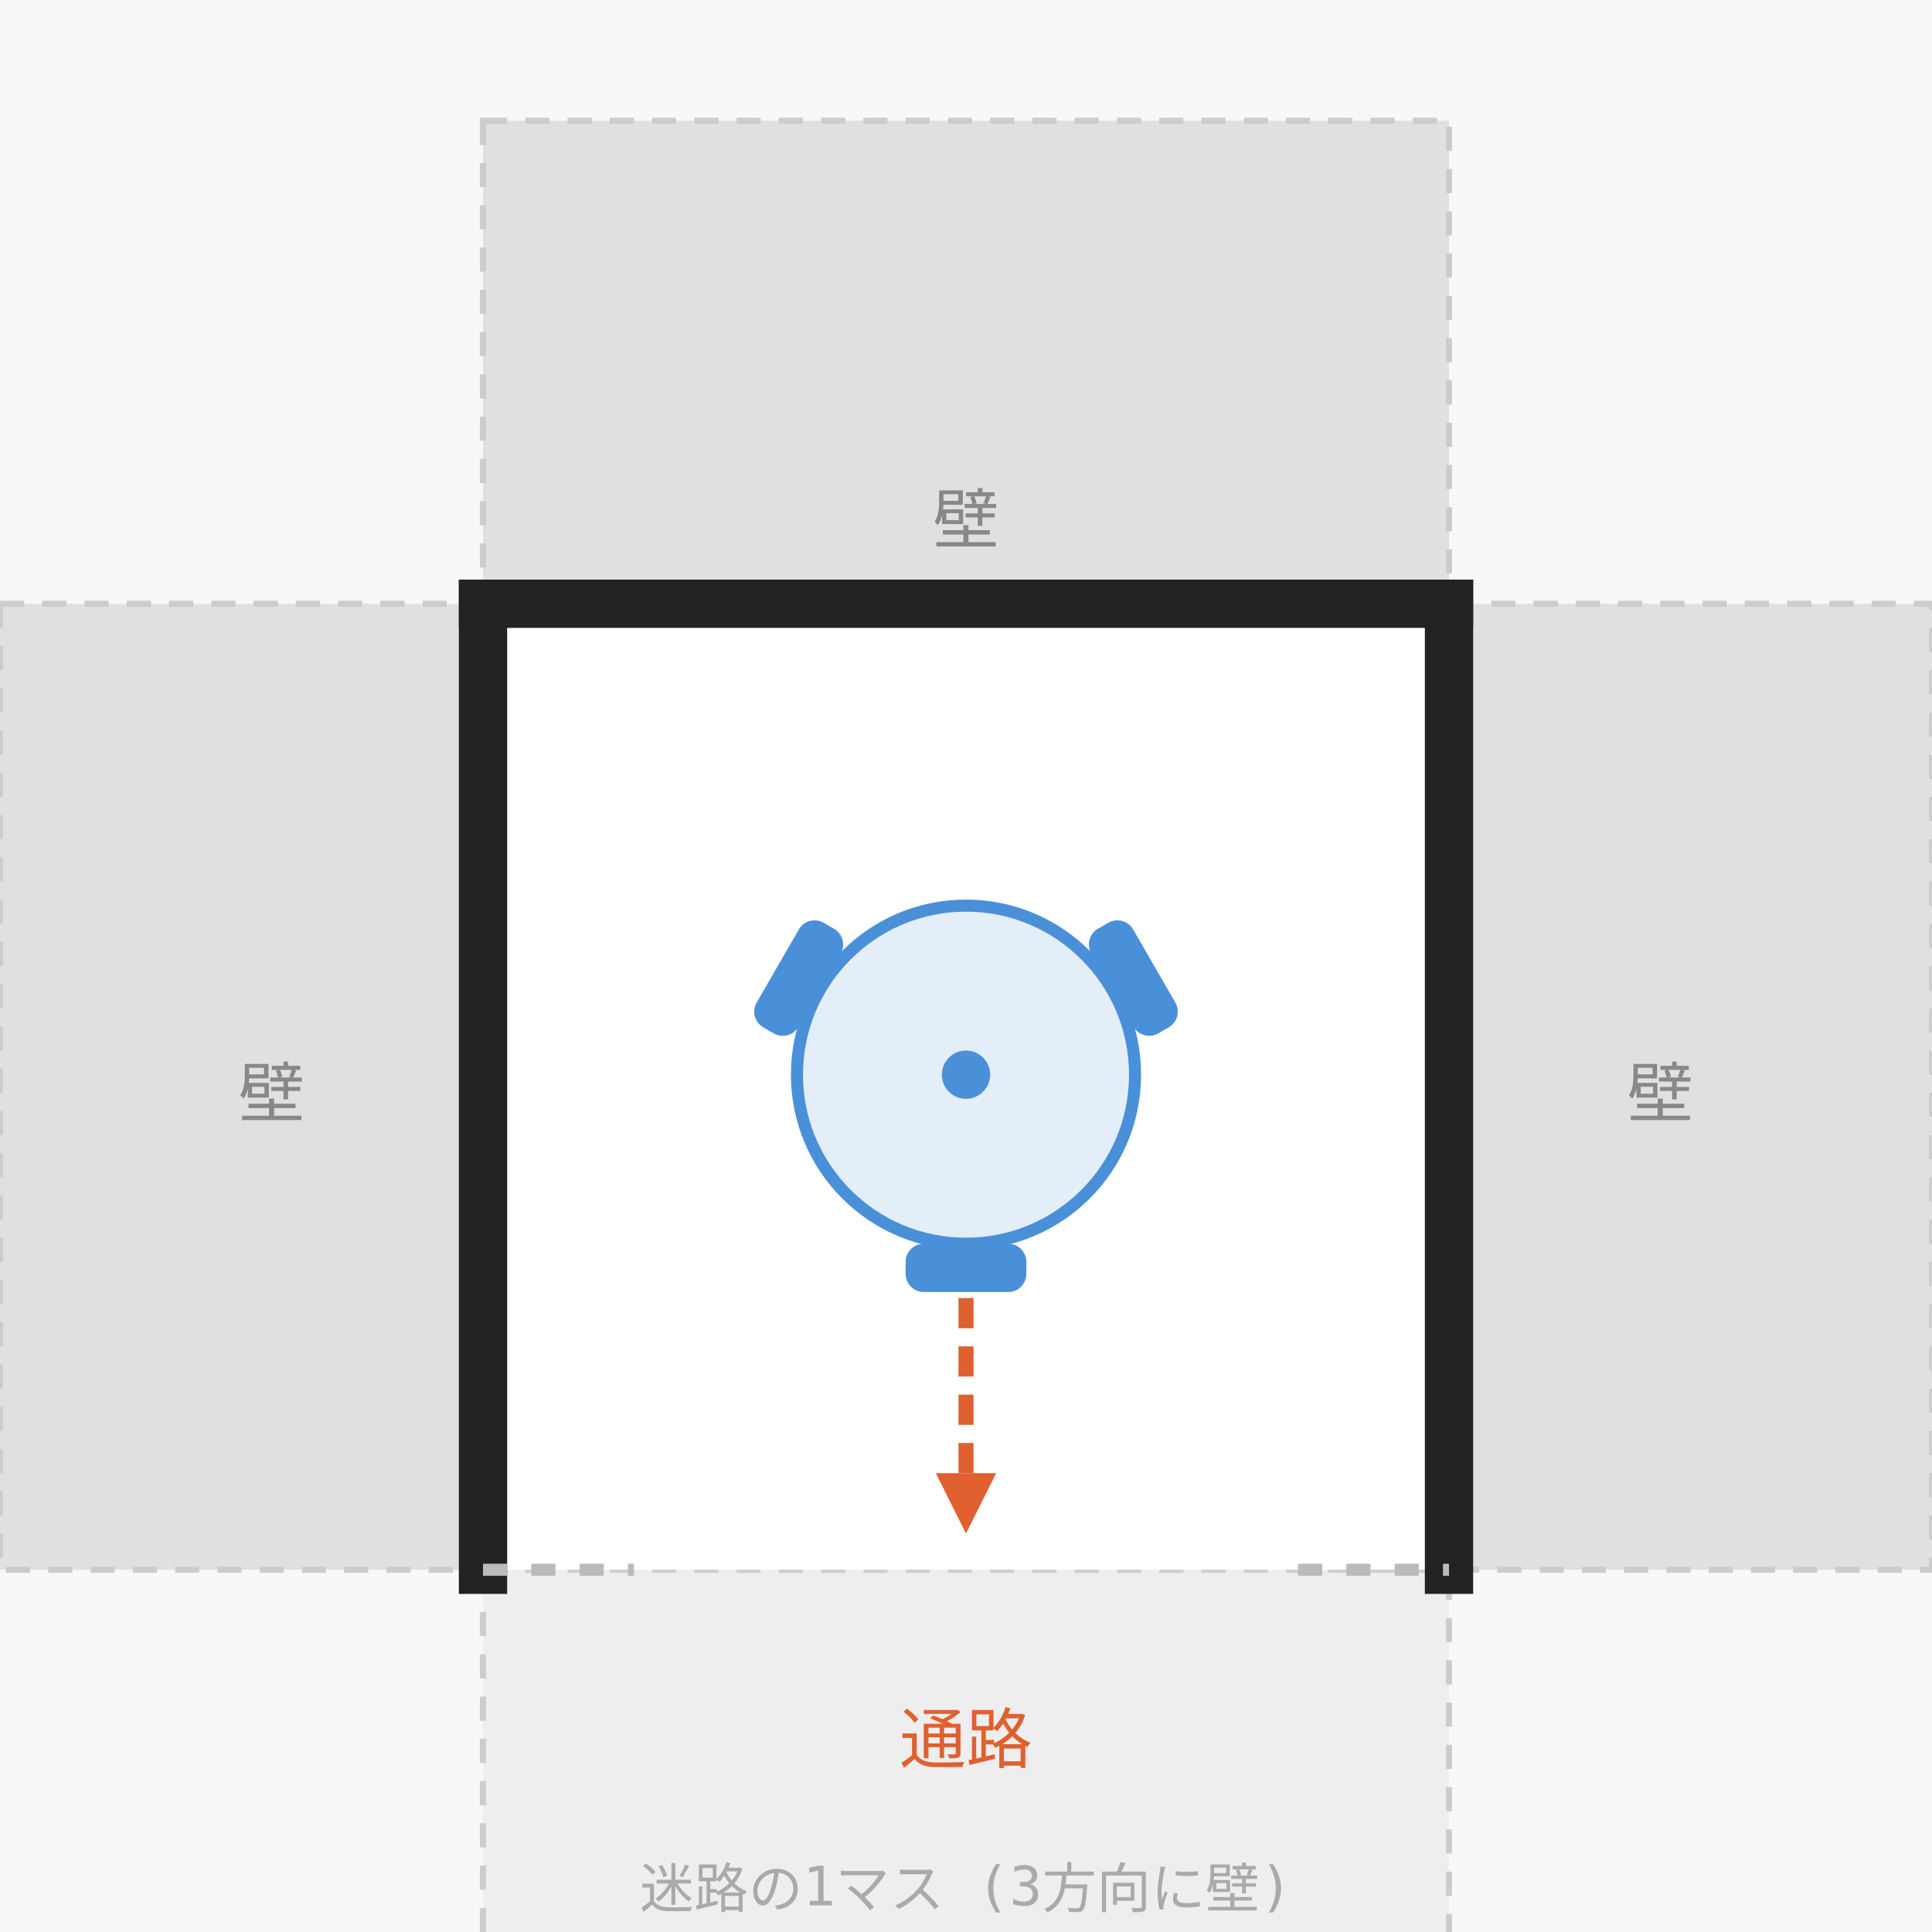
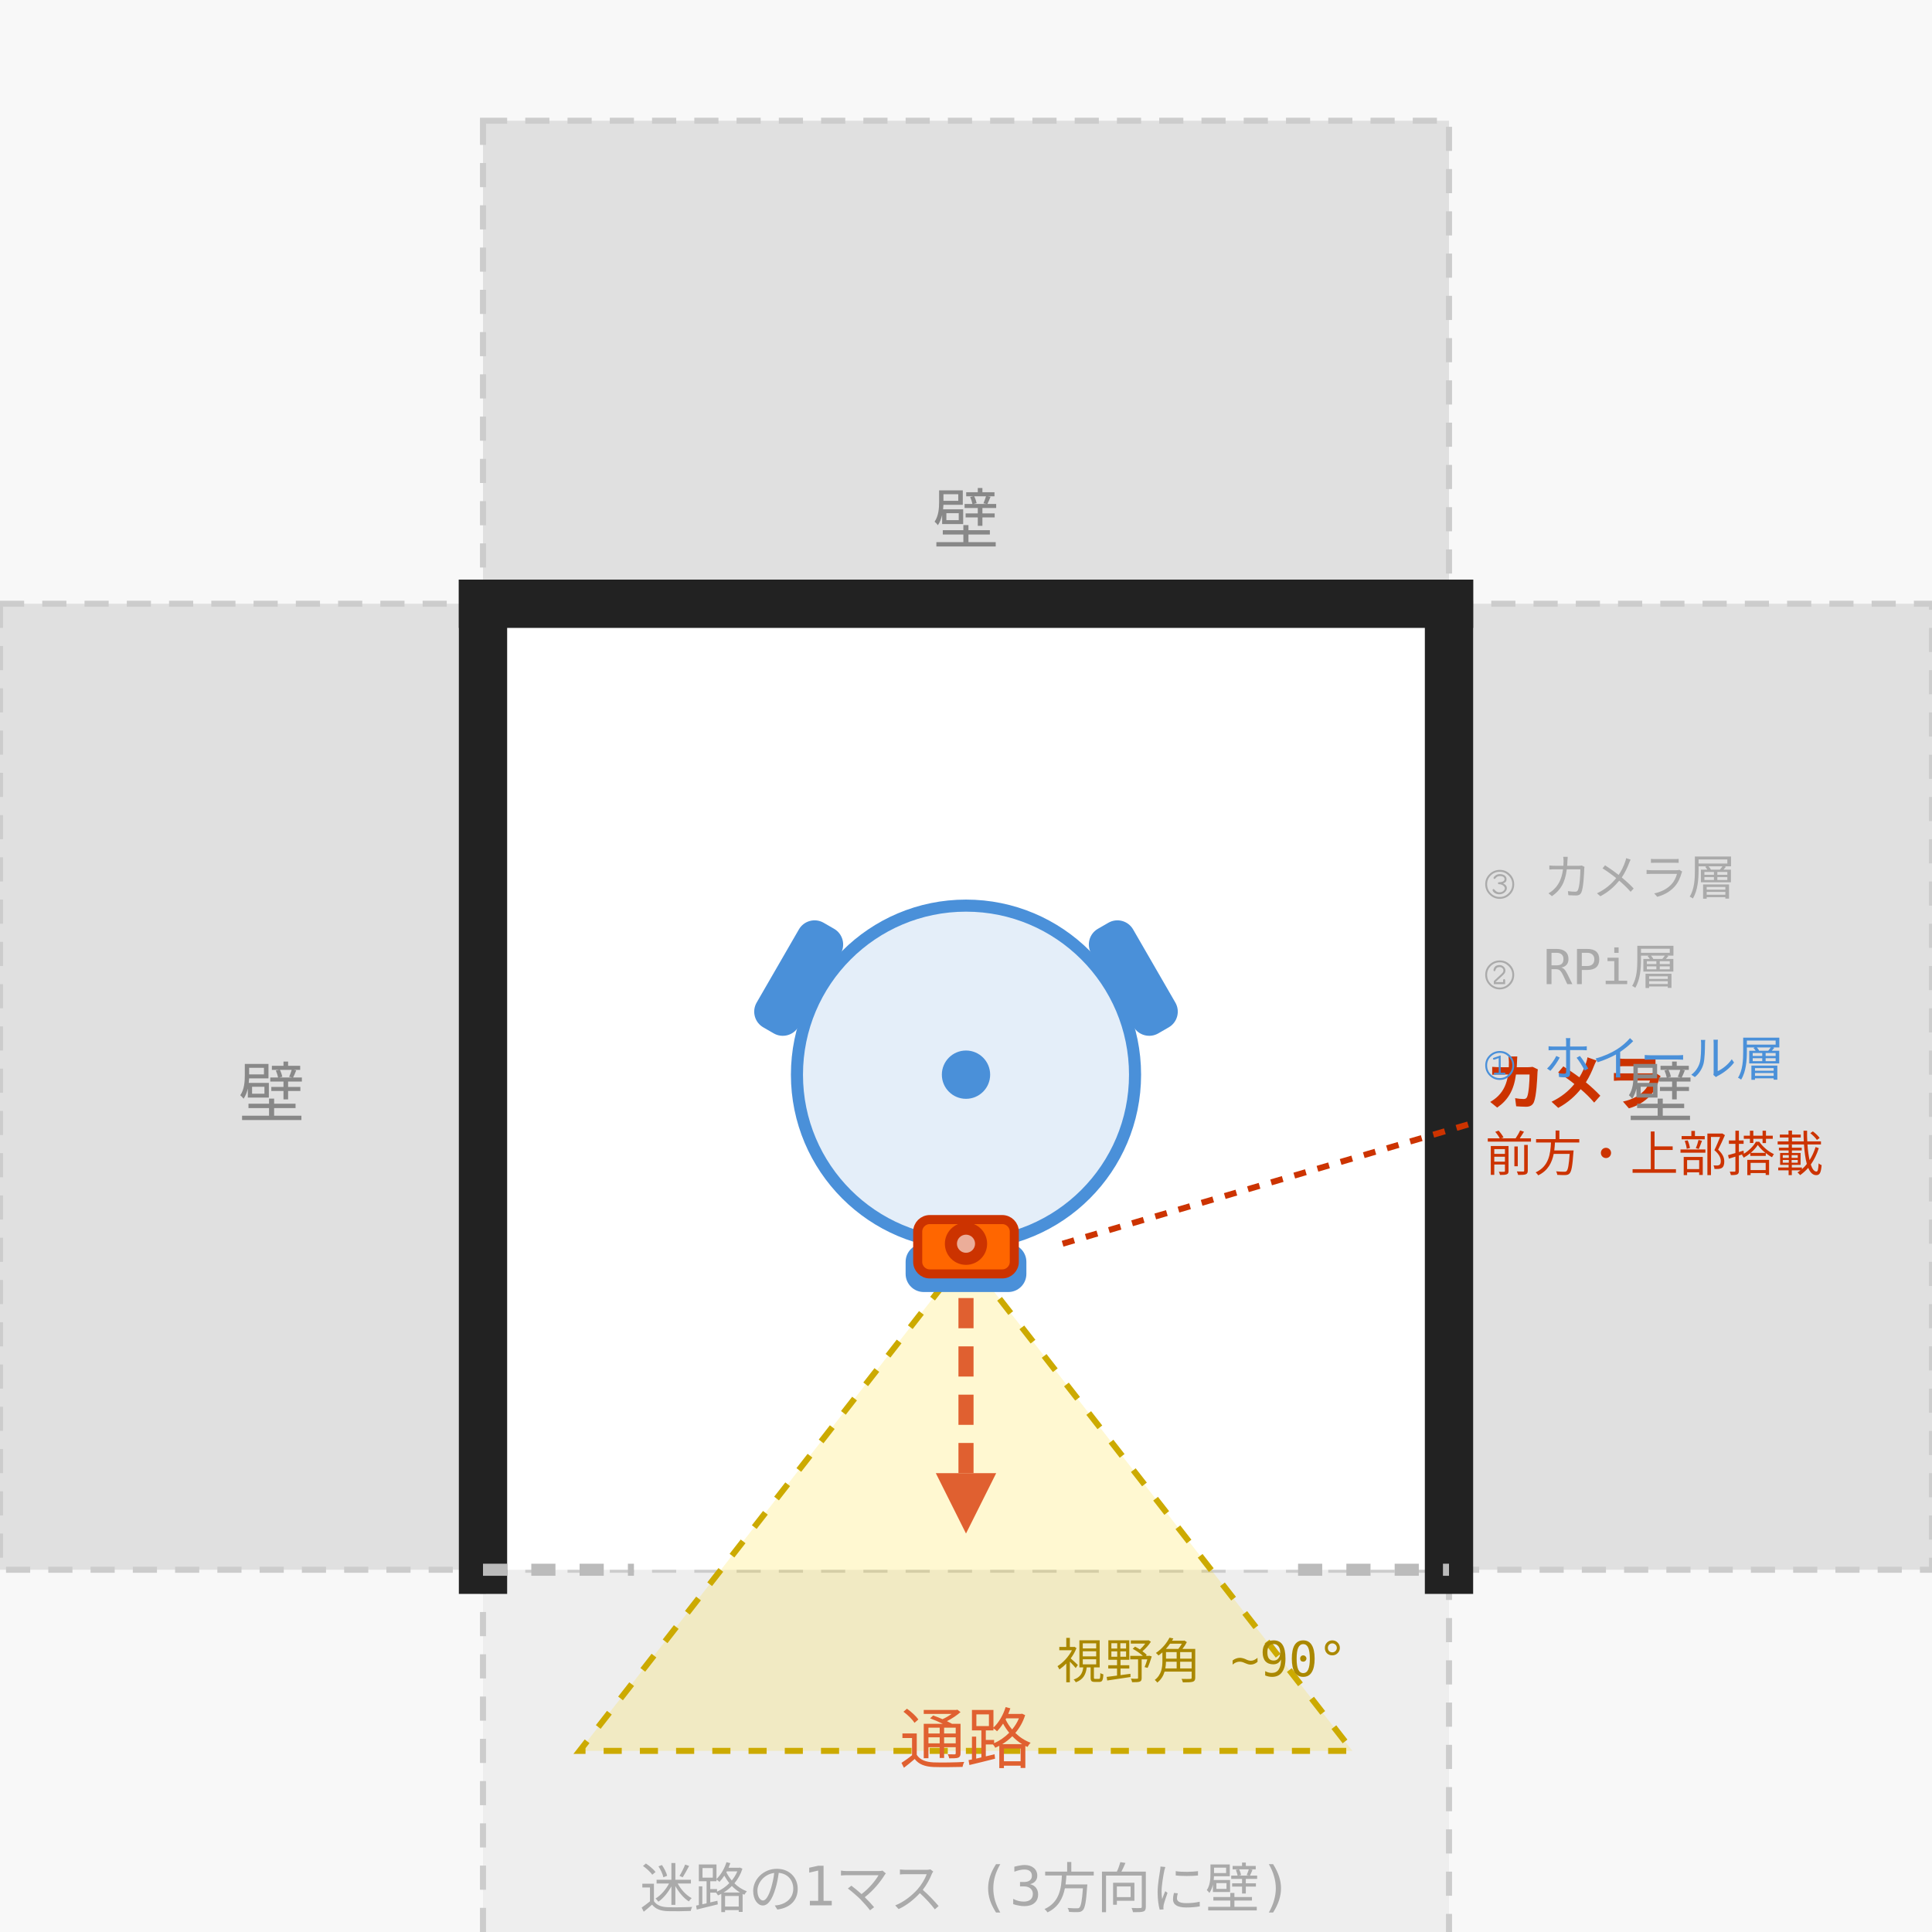
<svg xmlns="http://www.w3.org/2000/svg" viewBox="0 0 320 320" width="320" height="320">
  <rect width="320" height="320" fill="#f8f8f8" />
  <rect x="80" y="20" width="160" height="80" fill="#e0e0e0" stroke="#cccccc" stroke-width="1" stroke-dasharray="4,3" />
  <rect x="0" y="100" width="80" height="160" fill="#e0e0e0" stroke="#cccccc" stroke-width="1" stroke-dasharray="4,3" />
  <rect x="240" y="100" width="80" height="160" fill="#e0e0e0" stroke="#cccccc" stroke-width="1" stroke-dasharray="4,3" />
  <rect x="80" y="260" width="160" height="80" fill="#eeeeee" stroke="#cccccc" stroke-width="1" stroke-dasharray="4,3" />
  <rect x="80" y="100" width="160" height="160" fill="#ffffff" />
  <line x1="80" y1="100" x2="240" y2="100" stroke="#222222" stroke-width="8" stroke-linecap="square" />
  <line x1="80" y1="100" x2="80" y2="260" stroke="#222222" stroke-width="8" stroke-linecap="square" />
  <line x1="240" y1="100" x2="240" y2="260" stroke="#222222" stroke-width="8" stroke-linecap="square" />
  <line x1="80" y1="260" x2="105" y2="260" stroke="#bbbbbb" stroke-width="2" stroke-dasharray="4,4" />
  <line x1="215" y1="260" x2="240" y2="260" stroke="#bbbbbb" stroke-width="2" stroke-dasharray="4,4" />
+   <polygon points="160,208 96,290 224,290" fill="#ffdd00" fill-opacity="0.18" stroke="#ccaa00" stroke-width="1" stroke-dasharray="3,3" />
  <g transform="rotate(180, 160, 178)">
    <circle cx="160" cy="178" r="28" fill="#4a90d9" fill-opacity="0.15" stroke="#4a90d9" stroke-width="2" />
    <rect x="150" y="142" width="20" height="8" rx="3" fill="#4a90d9" transform="rotate(0, 160, 146)" />
    <rect x="150" y="142" width="20" height="8" rx="3" fill="#4a90d9" transform="rotate(120, 160, 178)" />
    <rect x="150" y="142" width="20" height="8" rx="3" fill="#4a90d9" transform="rotate(240, 160, 178)" />
    <circle cx="160" cy="178" r="4" fill="#4a90d9" />
  </g>
+   <rect x="152" y="202" width="16" height="9" rx="2" fill="#ff6600" stroke="#cc3300" stroke-width="1.5" />
+   <circle cx="160" cy="206" r="3.5" fill="#cc3300" />
+   <circle cx="160" cy="206" r="1.5" fill="#ffffff" fill-opacity="0.6" />
+   <line x1="176" y1="206" x2="244" y2="186" stroke="#cc3300" stroke-width="1" stroke-dasharray="2,2" />
+   <text x="246" y="183" font-family="monospace" font-size="10" fill="#cc3300" font-weight="bold">カメラ</text>
+   <text x="246" y="194" font-family="monospace" font-size="8" fill="#cc3300">前方・上部搭載</text>
+   <text x="175" y="278" font-family="monospace" font-size="8" fill="#aa8800">視野角 ~90°</text>
+   <text x="246" y="148" font-family="monospace" font-size="8" fill="#aaaaaa">③ カメラ層</text>
+   <text x="246" y="163" font-family="monospace" font-size="8" fill="#aaaaaa">② RPi層</text>
+   <text x="246" y="178" font-family="monospace" font-size="8" fill="#4a90d9">① ホイール層</text>
  <line x1="160" y1="215" x2="160" y2="248" stroke="#e06030" stroke-width="2.5" stroke-dasharray="5,3" />
  <polygon points="160,254 155,244 165,244" fill="#e06030" />
  <text x="160" y="90" text-anchor="middle" font-family="monospace" font-size="11" fill="#888888">壁</text>
  <text x="45" y="185" text-anchor="middle" font-family="monospace" font-size="11" fill="#888888">壁</text>
  <text x="275" y="185" text-anchor="middle" font-family="monospace" font-size="11" fill="#888888">壁</text>
  <text x="160" y="292" text-anchor="middle" font-family="monospace" font-size="11" fill="#e06030">通路</text>
  <text x="160" y="316" text-anchor="middle" font-family="monospace" font-size="9" fill="#aaaaaa">迷路の1マス (3方向に壁)</text>
</svg>
